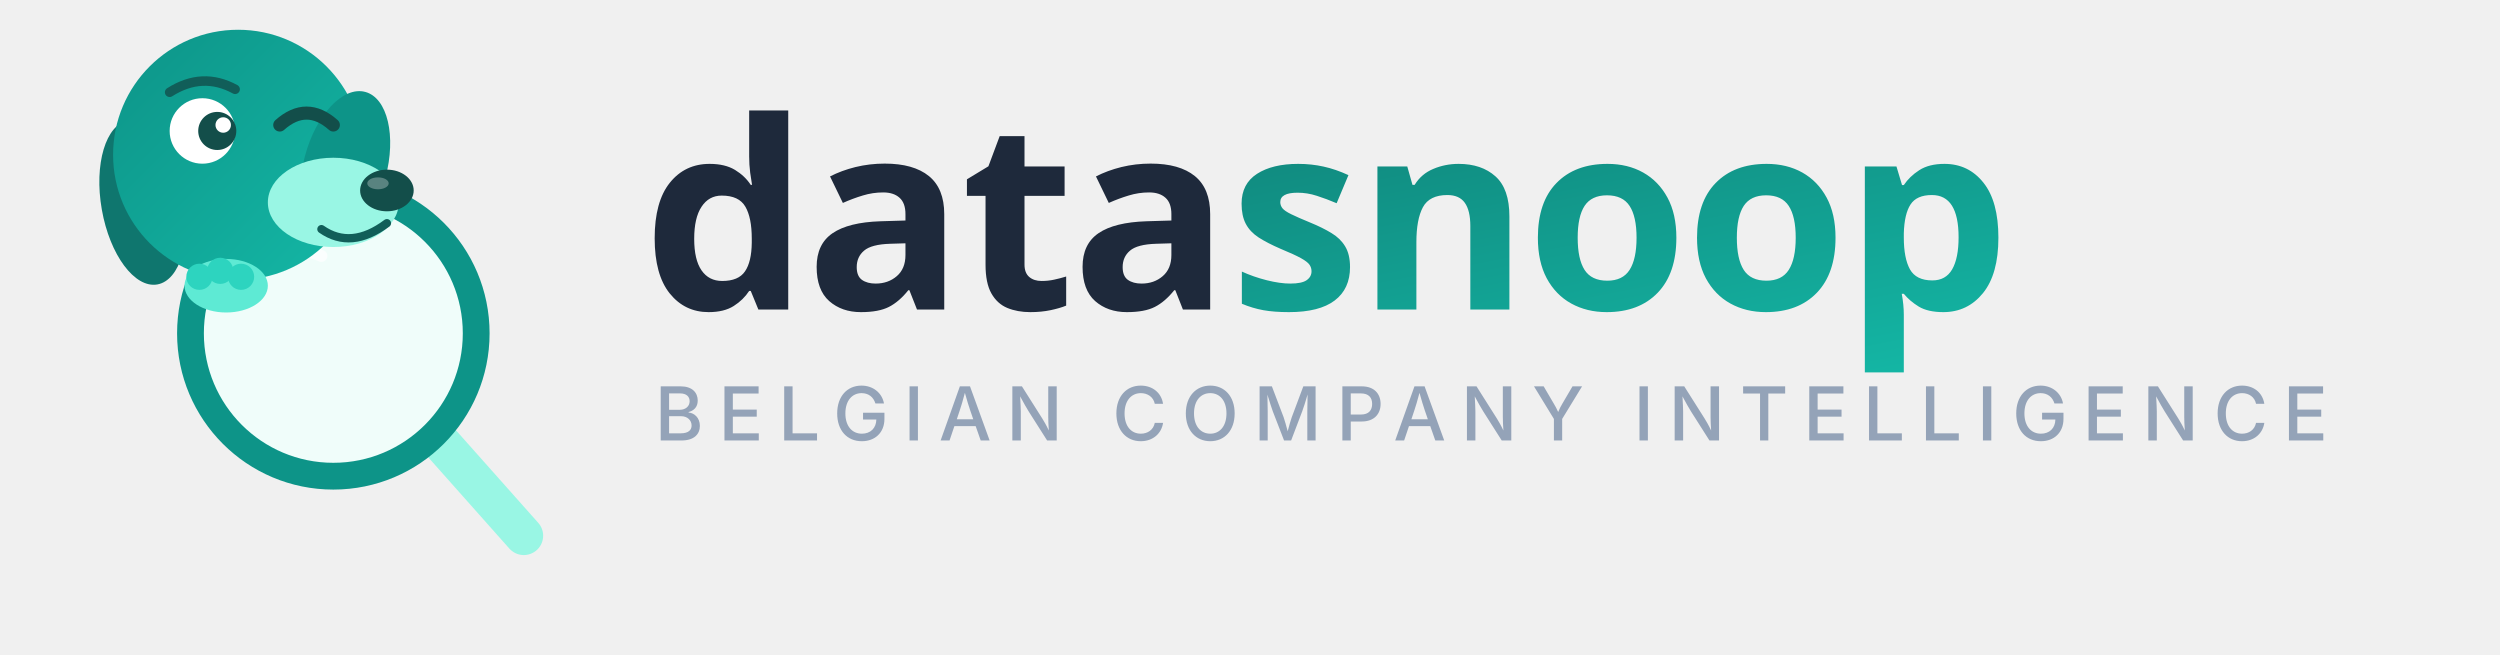
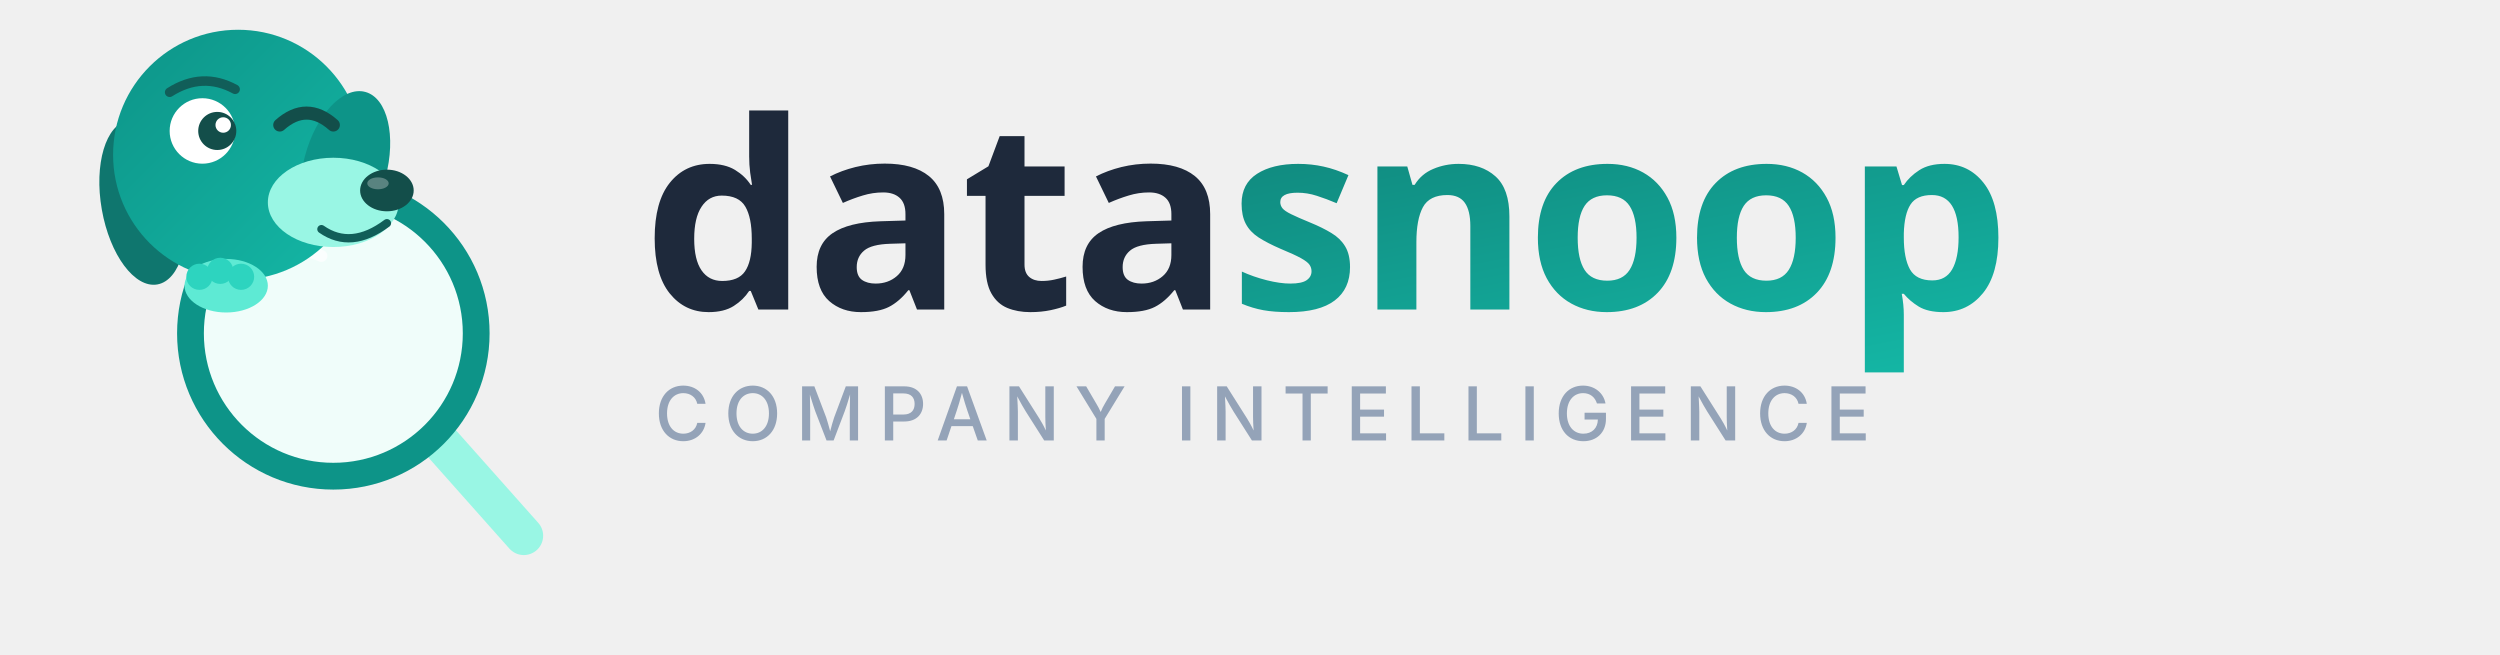
<svg xmlns="http://www.w3.org/2000/svg" viewBox="0 0 420 110" width="420" height="110">
  <defs>
    <linearGradient id="dc1" x1="0%" y1="0%" x2="100%" y2="100%">
      <stop offset="0%" stop-color="#0d9488" />
      <stop offset="100%" stop-color="#14b8a6" />
    </linearGradient>
    <linearGradient id="dc2" x1="0%" y1="0%" x2="100%" y2="100%">
      <stop offset="0%" stop-color="#0f766e" />
      <stop offset="100%" stop-color="#14b8a6" />
    </linearGradient>
  </defs>
  <line x1="72" y1="72" x2="88" y2="90" stroke="#99f6e4" stroke-width="6.5" stroke-linecap="round" />
  <circle cx="56" cy="56" r="24" fill="#f0fdfa" stroke="#0d9488" stroke-width="4.5" />
  <path d="M43 46 Q47 40 54 43" fill="none" stroke="white" stroke-width="2" stroke-linecap="round" opacity="0.7" />
  <ellipse cx="24" cy="34" rx="7" ry="14" fill="#0f766e" transform="rotate(-10 24 34)" />
  <circle cx="40" cy="26" r="21" fill="url(#dc1)" />
  <ellipse cx="58" cy="28" rx="7" ry="13" fill="#0d9488" transform="rotate(15 58 28)" />
  <ellipse cx="56" cy="34" rx="11" ry="7.5" fill="#99f6e4" />
  <ellipse cx="65" cy="32" rx="4.5" ry="3.5" fill="#134e4a" />
  <ellipse cx="63.5" cy="30.8" rx="1.8" ry="1" fill="#fff" opacity="0.3" />
  <circle cx="34" cy="22" r="5.5" fill="white" />
  <circle cx="36.5" cy="22" r="3.2" fill="#134e4a" />
  <circle cx="37.5" cy="21" r="1.3" fill="white" />
  <path d="M47 21 Q51.5 17 56 21" fill="none" stroke="#134e4a" stroke-width="2.2" stroke-linecap="round" />
  <path d="M28.5 15.5 Q34 12 39.5 15" fill="none" stroke="#115e59" stroke-width="1.6" stroke-linecap="round" />
  <path d="M54 38.5 Q59 42 65 37.5" fill="none" stroke="#115e59" stroke-width="1.4" stroke-linecap="round" />
  <ellipse cx="38" cy="48" rx="7" ry="4.5" fill="#5eead4" />
  <circle cx="33.5" cy="46.5" r="2.2" fill="#2dd4bf" />
  <circle cx="37" cy="45.5" r="2.2" fill="#2dd4bf" />
  <circle cx="40.5" cy="46.5" r="2.2" fill="#2dd4bf" />
  <text x="108" y="52" font-family="'Baloo 2', 'Nunito', 'Segoe UI', sans-serif" font-size="44" font-weight="800" letter-spacing="-0.5" fill="#1e293b">
    data<tspan fill="url(#dc2)">snoop</tspan>
  </text>
  <text x="110" y="74" font-family="'Inter', 'Segoe UI', sans-serif" font-size="12.5" font-weight="500" letter-spacing="2.5" fill="#94a3b8">
-     BELGIAN COMPANY INTELLIGENCE
+     COMPANY INTELLIGENCE
  </text>
</svg>
